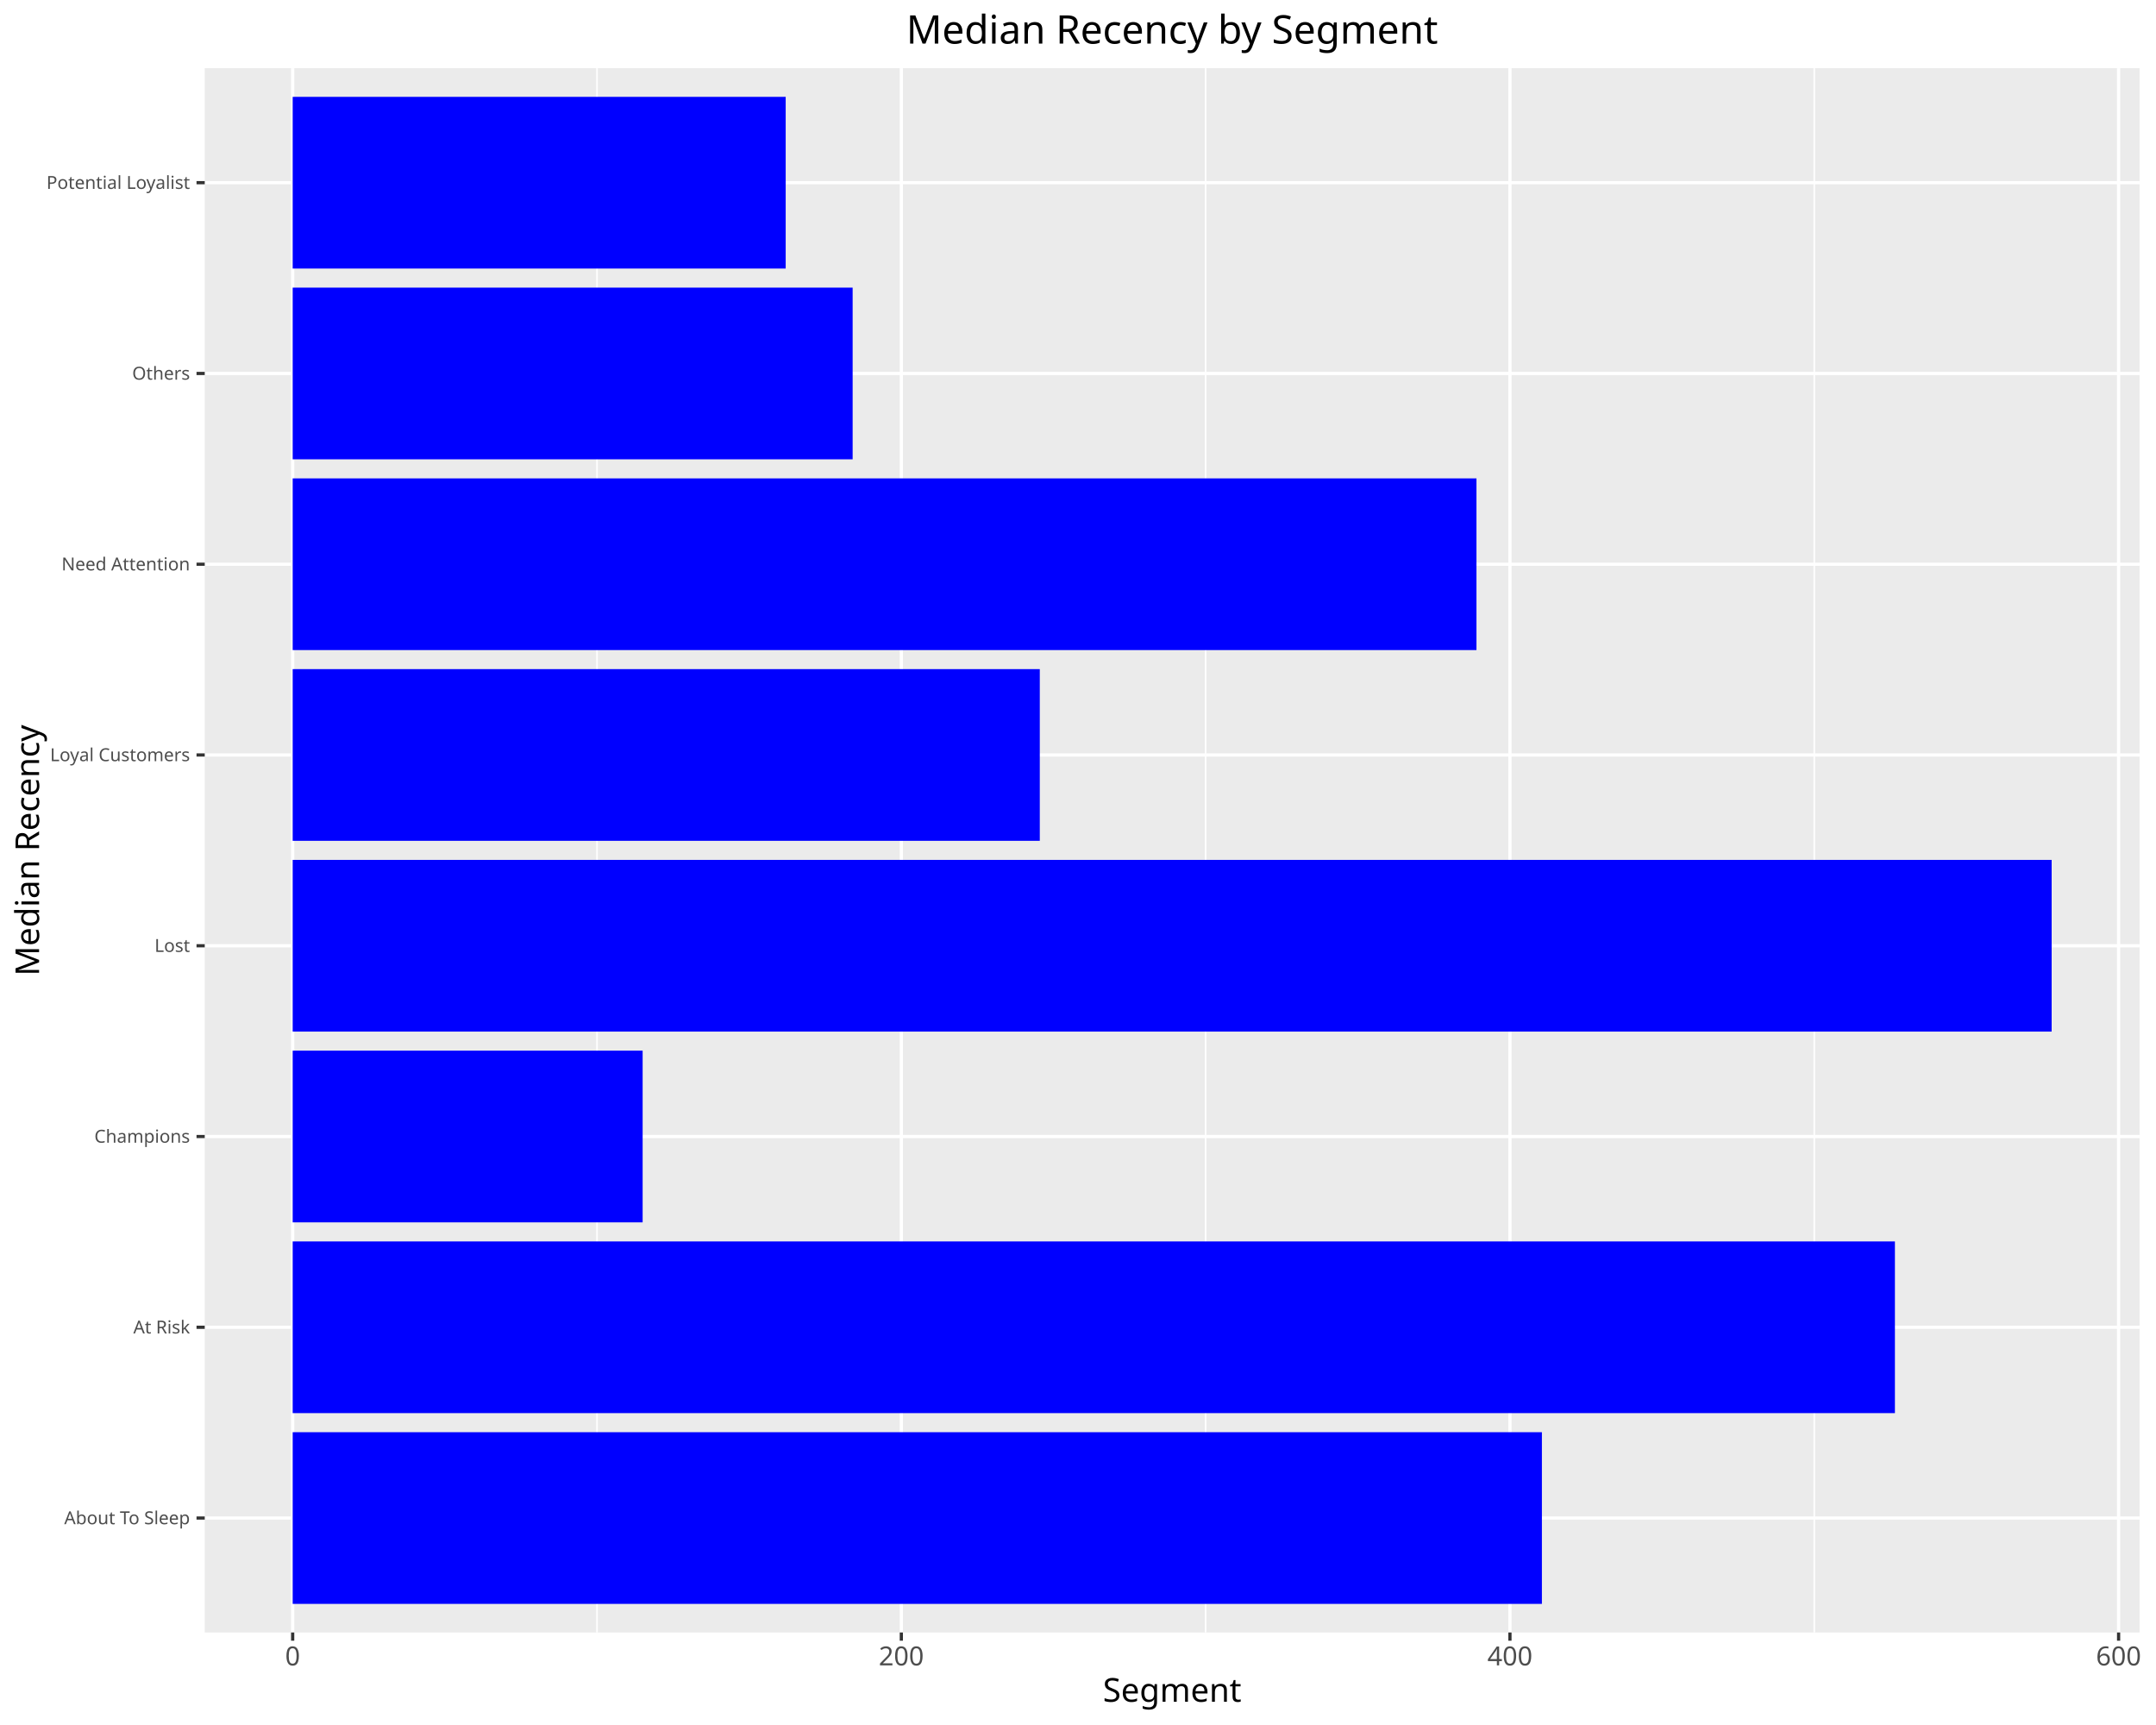
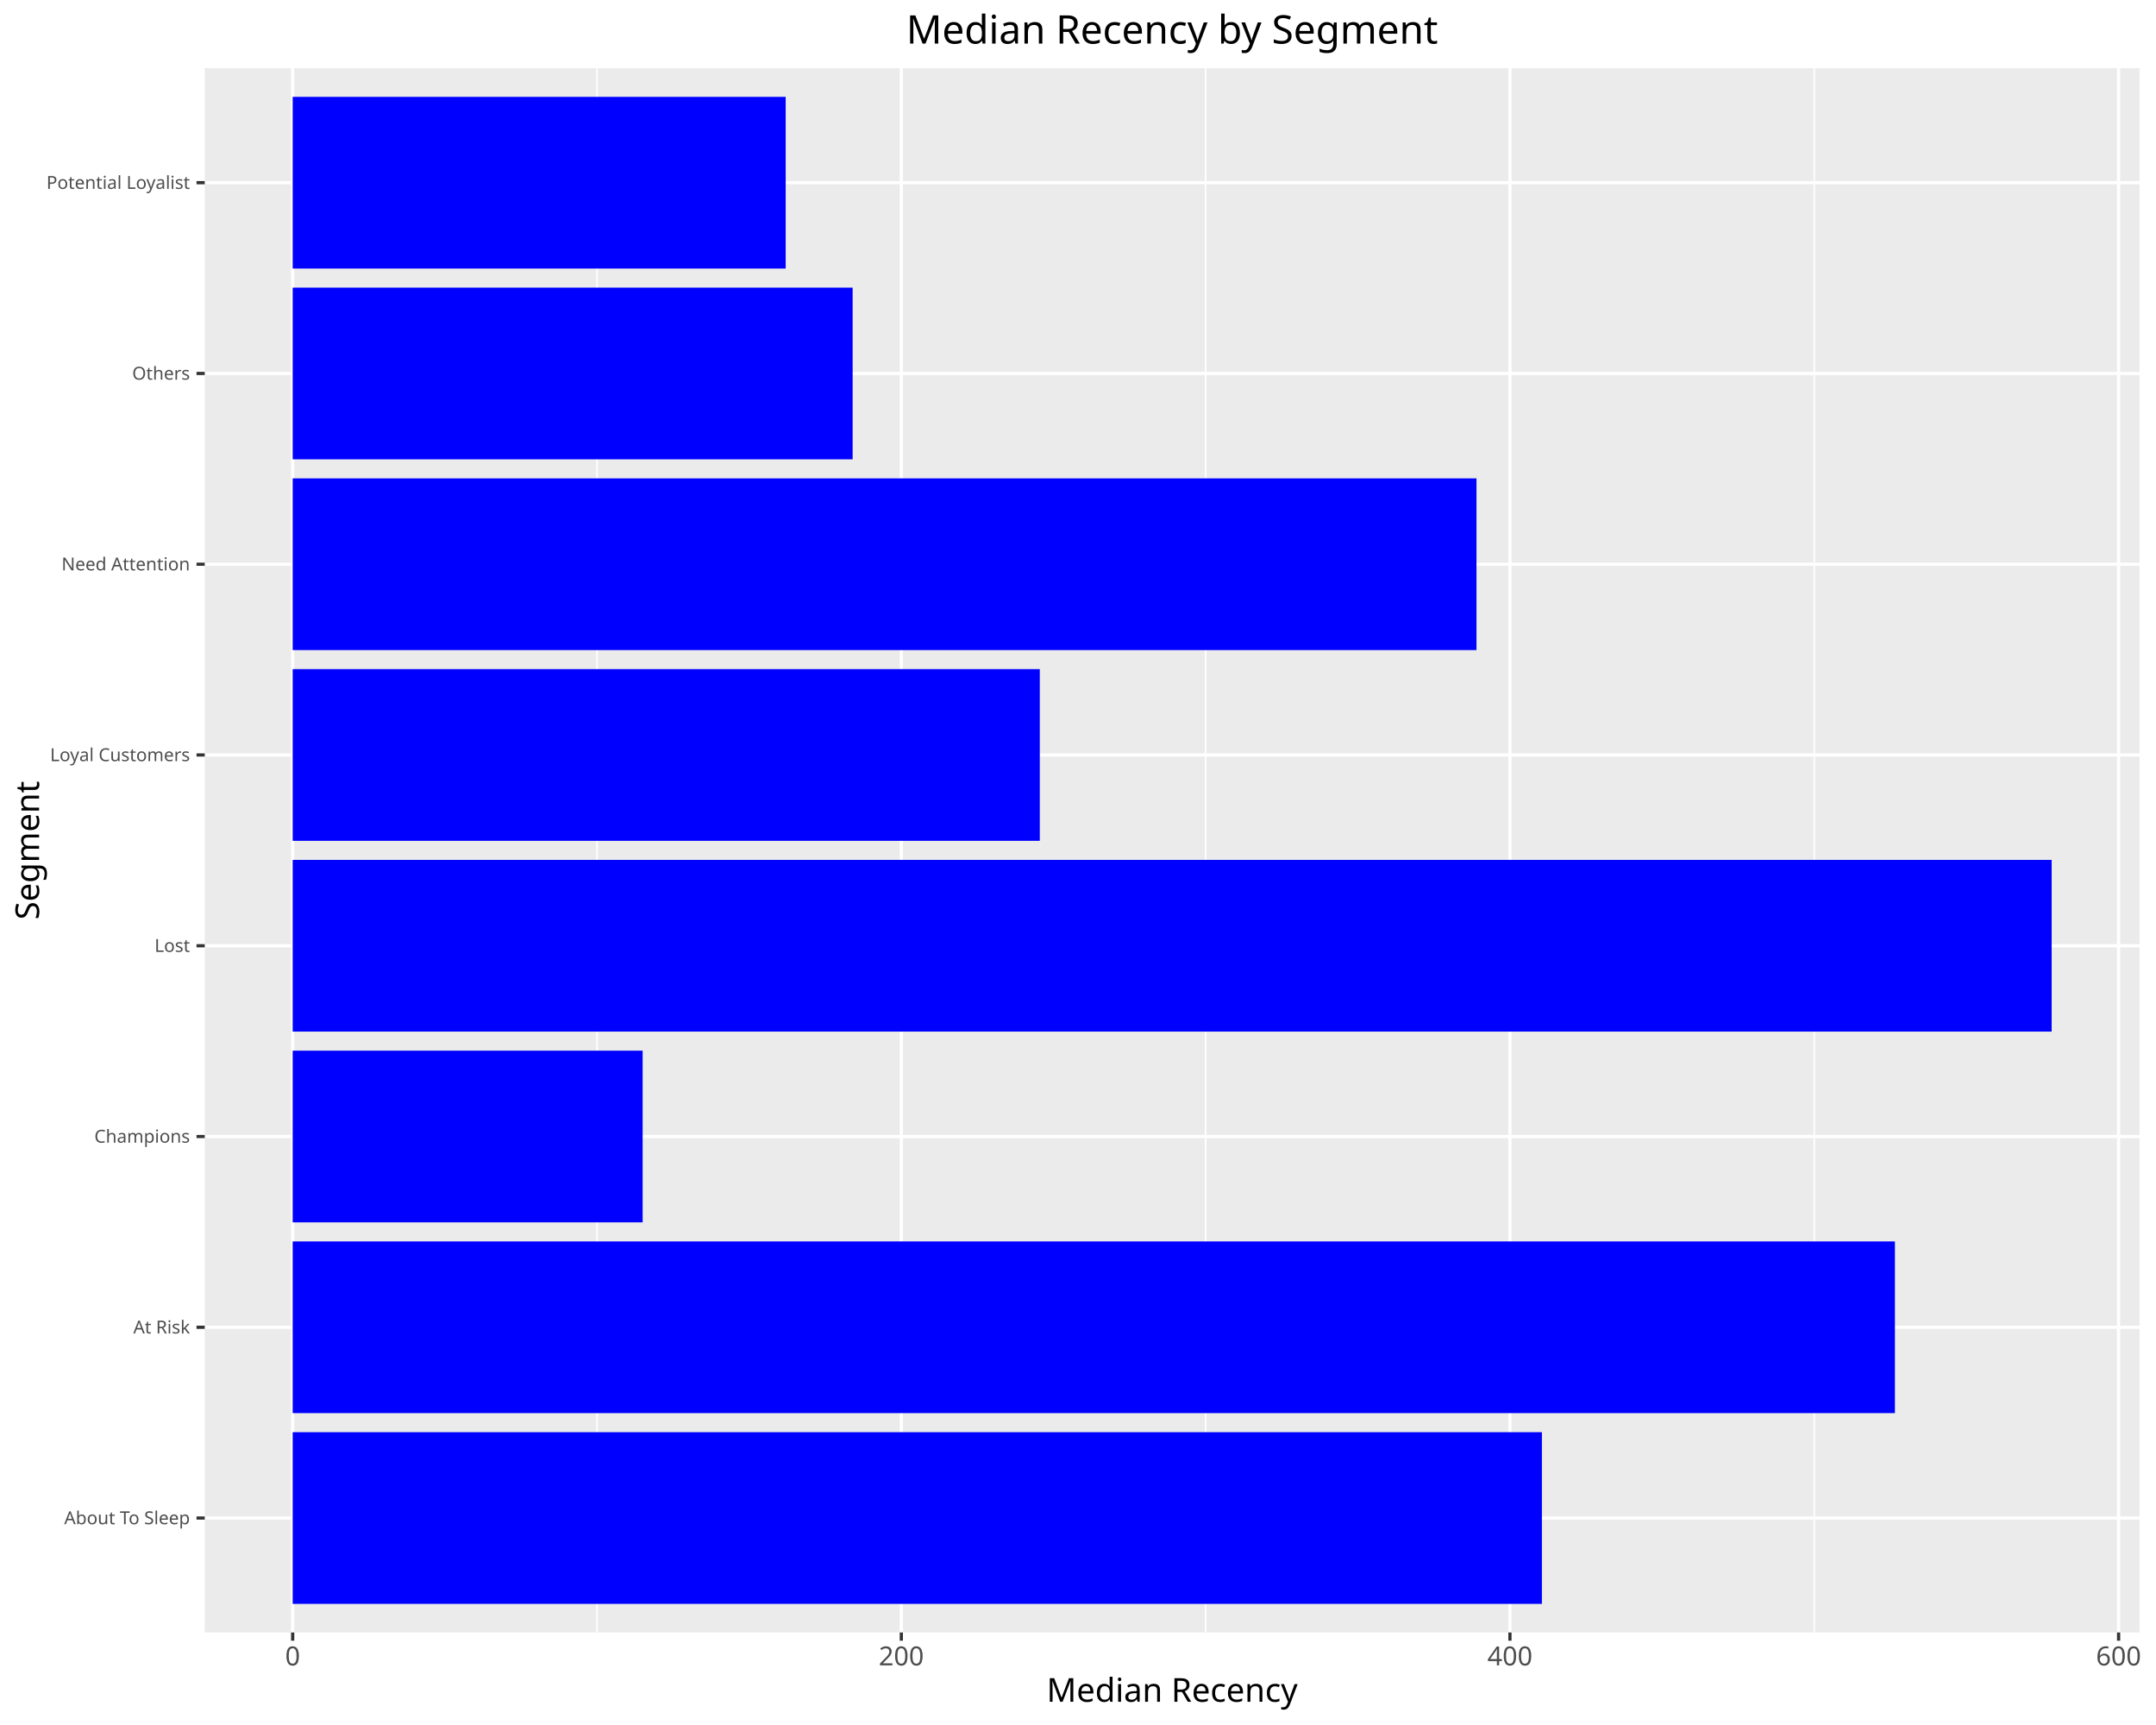
<svg xmlns="http://www.w3.org/2000/svg" class="svglite" data-engine-version="2.0" width="720.00pt" height="576.00pt" viewBox="0 0 720.00 576.00">
  <defs>
    <style type="text/css">
    .svglite line, .svglite polyline, .svglite polygon, .svglite path, .svglite rect, .svglite circle {
      fill: none;
      stroke: #000000;
      stroke-linecap: round;
      stroke-linejoin: round;
      stroke-miterlimit: 10.00;
    }
  </style>
  </defs>
  <rect width="100%" height="100%" style="stroke: none; fill: #FFFFFF;" />
  <defs>
    <clipPath id="cpMC4wMHw3MjAuMDB8MC4wMHw1NzYuMDA=">
      <rect x="0.00" y="0.00" width="720.00" height="576.00" />
    </clipPath>
  </defs>
  <g clip-path="url(#cpMC4wMHw3MjAuMDB8MC4wMHw1NzYuMDA=)">
    <rect x="0.00" y="0.00" width="720.00" height="576.00" style="stroke-width: 1.07; stroke: #FFFFFF; fill: #FFFFFF;" />
  </g>
  <defs>
    <clipPath id="cpNjguMzd8NzE0LjUyfDIyLjc4fDU0NS4xMQ==">
      <rect x="68.37" y="22.78" width="646.15" height="522.33" />
    </clipPath>
  </defs>
  <g clip-path="url(#cpNjguMzd8NzE0LjUyfDIyLjc4fDU0NS4xMQ==)">
    <rect x="68.37" y="22.78" width="646.15" height="522.33" style="stroke-width: 1.07; stroke: none; fill: #EBEBEB;" />
    <polyline points="199.37,545.11 199.37,22.78 " style="stroke-width: 0.53; stroke: #FFFFFF; stroke-linecap: butt;" />
    <polyline points="402.62,545.11 402.62,22.78 " style="stroke-width: 0.53; stroke: #FFFFFF; stroke-linecap: butt;" />
    <polyline points="605.88,545.11 605.88,22.78 " style="stroke-width: 0.53; stroke: #FFFFFF; stroke-linecap: butt;" />
    <polyline points="68.37,506.89 714.52,506.89 " style="stroke-width: 1.07; stroke: #FFFFFF; stroke-linecap: butt;" />
    <polyline points="68.37,443.19 714.52,443.19 " style="stroke-width: 1.07; stroke: #FFFFFF; stroke-linecap: butt;" />
    <polyline points="68.37,379.50 714.52,379.50 " style="stroke-width: 1.07; stroke: #FFFFFF; stroke-linecap: butt;" />
    <polyline points="68.37,315.80 714.52,315.80 " style="stroke-width: 1.07; stroke: #FFFFFF; stroke-linecap: butt;" />
    <polyline points="68.37,252.10 714.52,252.10 " style="stroke-width: 1.07; stroke: #FFFFFF; stroke-linecap: butt;" />
    <polyline points="68.37,188.40 714.52,188.40 " style="stroke-width: 1.07; stroke: #FFFFFF; stroke-linecap: butt;" />
    <polyline points="68.37,124.70 714.52,124.70 " style="stroke-width: 1.07; stroke: #FFFFFF; stroke-linecap: butt;" />
    <polyline points="68.37,61.00 714.52,61.00 " style="stroke-width: 1.07; stroke: #FFFFFF; stroke-linecap: butt;" />
    <polyline points="97.74,545.11 97.74,22.78 " style="stroke-width: 1.07; stroke: #FFFFFF; stroke-linecap: butt;" />
    <polyline points="301.00,545.11 301.00,22.78 " style="stroke-width: 1.07; stroke: #FFFFFF; stroke-linecap: butt;" />
    <polyline points="504.25,545.11 504.25,22.78 " style="stroke-width: 1.07; stroke: #FFFFFF; stroke-linecap: butt;" />
    <polyline points="707.51,545.11 707.51,22.78 " style="stroke-width: 1.07; stroke: #FFFFFF; stroke-linecap: butt;" />
    <rect x="97.74" y="350.83" width="116.87" height="57.33" style="stroke-width: 1.07; stroke: none; stroke-linecap: butt; stroke-linejoin: miter; fill: #0000FF;" />
    <rect x="97.74" y="32.34" width="164.64" height="57.33" style="stroke-width: 1.07; stroke: none; stroke-linecap: butt; stroke-linejoin: miter; fill: #0000FF;" />
    <rect x="97.74" y="96.04" width="187.00" height="57.33" style="stroke-width: 1.07; stroke: none; stroke-linecap: butt; stroke-linejoin: miter; fill: #0000FF;" />
    <rect x="97.74" y="223.43" width="249.50" height="57.33" style="stroke-width: 1.07; stroke: none; stroke-linecap: butt; stroke-linejoin: miter; fill: #0000FF;" />
    <rect x="97.74" y="159.74" width="395.33" height="57.33" style="stroke-width: 1.07; stroke: none; stroke-linecap: butt; stroke-linejoin: miter; fill: #0000FF;" />
    <rect x="97.74" y="478.23" width="417.18" height="57.33" style="stroke-width: 1.07; stroke: none; stroke-linecap: butt; stroke-linejoin: miter; fill: #0000FF;" />
    <rect x="97.74" y="414.53" width="535.07" height="57.33" style="stroke-width: 1.07; stroke: none; stroke-linecap: butt; stroke-linejoin: miter; fill: #0000FF;" />
    <rect x="97.74" y="287.13" width="587.41" height="57.33" style="stroke-width: 1.07; stroke: none; stroke-linecap: butt; stroke-linejoin: miter; fill: #0000FF;" />
  </g>
  <g clip-path="url(#cpMC4wMHw3MjAuMDB8MC4wMHw1NzYuMDA=)">
    <text x="63.44" y="508.96" text-anchor="end" style="font-size: 6.00px; fill: #4D4D4D; font-family: sans;" textLength="41.36px" lengthAdjust="spacingAndGlyphs">About To Sleep</text>
    <text x="63.44" y="445.26" text-anchor="end" style="font-size: 6.00px; fill: #4D4D4D; font-family: sans;" textLength="19.01px" lengthAdjust="spacingAndGlyphs">At Risk</text>
    <text x="63.44" y="381.56" text-anchor="end" style="font-size: 6.00px; fill: #4D4D4D; font-family: sans;" textLength="30.36px" lengthAdjust="spacingAndGlyphs">Champions</text>
    <text x="63.44" y="317.86" text-anchor="end" style="font-size: 6.00px; fill: #4D4D4D; font-family: sans;" textLength="11.34px" lengthAdjust="spacingAndGlyphs">Lost</text>
    <text x="63.44" y="254.16" text-anchor="end" style="font-size: 6.00px; fill: #4D4D4D; font-family: sans;" textLength="45.03px" lengthAdjust="spacingAndGlyphs">Loyal Customers</text>
    <text x="63.44" y="190.46" text-anchor="end" style="font-size: 6.00px; fill: #4D4D4D; font-family: sans;" textLength="39.70px" lengthAdjust="spacingAndGlyphs">Need Attention</text>
    <text x="63.44" y="126.77" text-anchor="end" style="font-size: 6.00px; fill: #4D4D4D; font-family: sans;" textLength="18.01px" lengthAdjust="spacingAndGlyphs">Others</text>
    <text x="63.44" y="63.07" text-anchor="end" style="font-size: 6.00px; fill: #4D4D4D; font-family: sans;" textLength="45.36px" lengthAdjust="spacingAndGlyphs">Potential Loyalist</text>
    <polyline points="65.63,506.89 68.37,506.89 " style="stroke-width: 1.07; stroke: #333333; stroke-linecap: butt;" />
    <polyline points="65.63,443.19 68.37,443.19 " style="stroke-width: 1.07; stroke: #333333; stroke-linecap: butt;" />
    <polyline points="65.63,379.50 68.37,379.50 " style="stroke-width: 1.07; stroke: #333333; stroke-linecap: butt;" />
    <polyline points="65.63,315.80 68.37,315.80 " style="stroke-width: 1.07; stroke: #333333; stroke-linecap: butt;" />
    <polyline points="65.63,252.10 68.37,252.10 " style="stroke-width: 1.07; stroke: #333333; stroke-linecap: butt;" />
    <polyline points="65.63,188.40 68.37,188.40 " style="stroke-width: 1.07; stroke: #333333; stroke-linecap: butt;" />
    <polyline points="65.63,124.70 68.37,124.70 " style="stroke-width: 1.07; stroke: #333333; stroke-linecap: butt;" />
    <polyline points="65.63,61.00 68.37,61.00 " style="stroke-width: 1.07; stroke: #333333; stroke-linecap: butt;" />
    <polyline points="97.74,547.85 97.74,545.11 " style="stroke-width: 1.07; stroke: #333333; stroke-linecap: butt;" />
    <polyline points="301.00,547.85 301.00,545.11 " style="stroke-width: 1.07; stroke: #333333; stroke-linecap: butt;" />
    <polyline points="504.25,547.85 504.25,545.11 " style="stroke-width: 1.07; stroke: #333333; stroke-linecap: butt;" />
    <polyline points="707.51,547.85 707.51,545.11 " style="stroke-width: 1.07; stroke: #333333; stroke-linecap: butt;" />
    <text x="97.74" y="556.10" text-anchor="middle" style="font-size: 8.80px; fill: #4D4D4D; font-family: sans;" textLength="4.89px" lengthAdjust="spacingAndGlyphs">0</text>
    <text x="301.00" y="556.10" text-anchor="middle" style="font-size: 8.80px; fill: #4D4D4D; font-family: sans;" textLength="14.68px" lengthAdjust="spacingAndGlyphs">200</text>
    <text x="504.25" y="556.10" text-anchor="middle" style="font-size: 8.80px; fill: #4D4D4D; font-family: sans;" textLength="14.68px" lengthAdjust="spacingAndGlyphs">400</text>
    <text x="707.51" y="556.10" text-anchor="middle" style="font-size: 8.80px; fill: #4D4D4D; font-family: sans;" textLength="14.68px" lengthAdjust="spacingAndGlyphs">600</text>
-     <text x="391.44" y="568.24" text-anchor="middle" style="font-size: 11.00px; font-family: sans;" textLength="44.04px" lengthAdjust="spacingAndGlyphs">Segment</text>
-     <text transform="translate(13.05,283.95) rotate(-90)" text-anchor="middle" style="font-size: 11.00px; font-family: sans;" textLength="81.95px" lengthAdjust="spacingAndGlyphs">Median Recency</text>
-     <text x="391.44" y="14.56" text-anchor="middle" style="font-size: 13.20px; font-family: sans;" textLength="172.47px" lengthAdjust="spacingAndGlyphs">Median Recency by Segment</text>
+     <text x="391.44" y="568.24" text-anchor="middle" style="font-size: 11.00px; font-family: sans;" textLength="81.95px" lengthAdjust="spacingAndGlyphs">Median Recency</text>
+     <text transform="translate(13.05,283.95) rotate(-90)" text-anchor="middle" style="font-size: 11.00px; font-family: sans;" textLength="44.04px" lengthAdjust="spacingAndGlyphs">Segment</text>
+     <text x="391.44" y="14.56" text-anchor="middle" style="font-size: 13.20px; font-family: sans;" textLength="176.13px" lengthAdjust="spacingAndGlyphs">Median Recency  by Segment</text>
  </g>
</svg>
